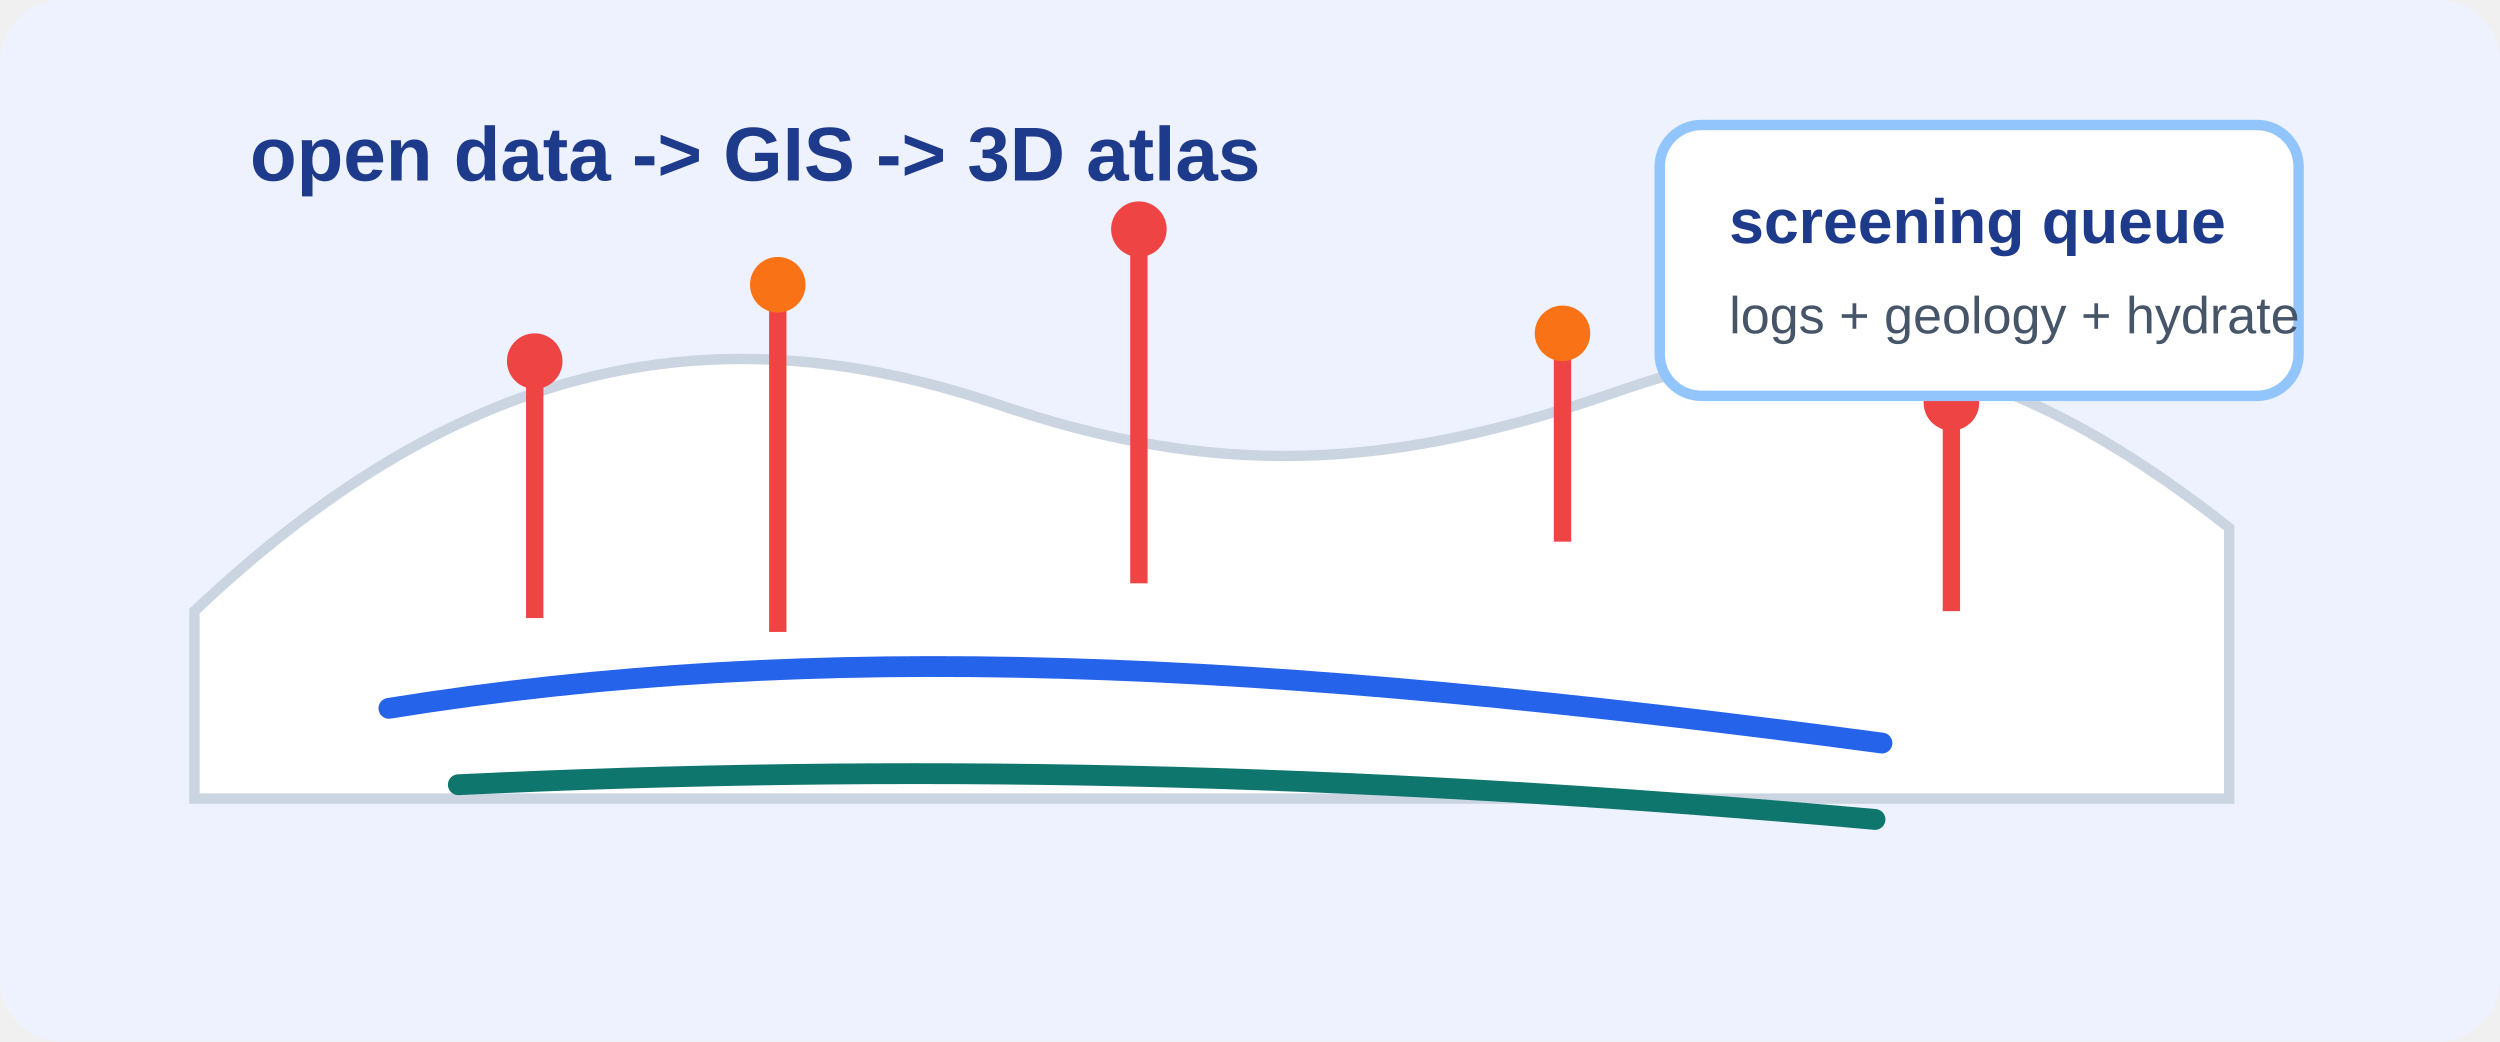
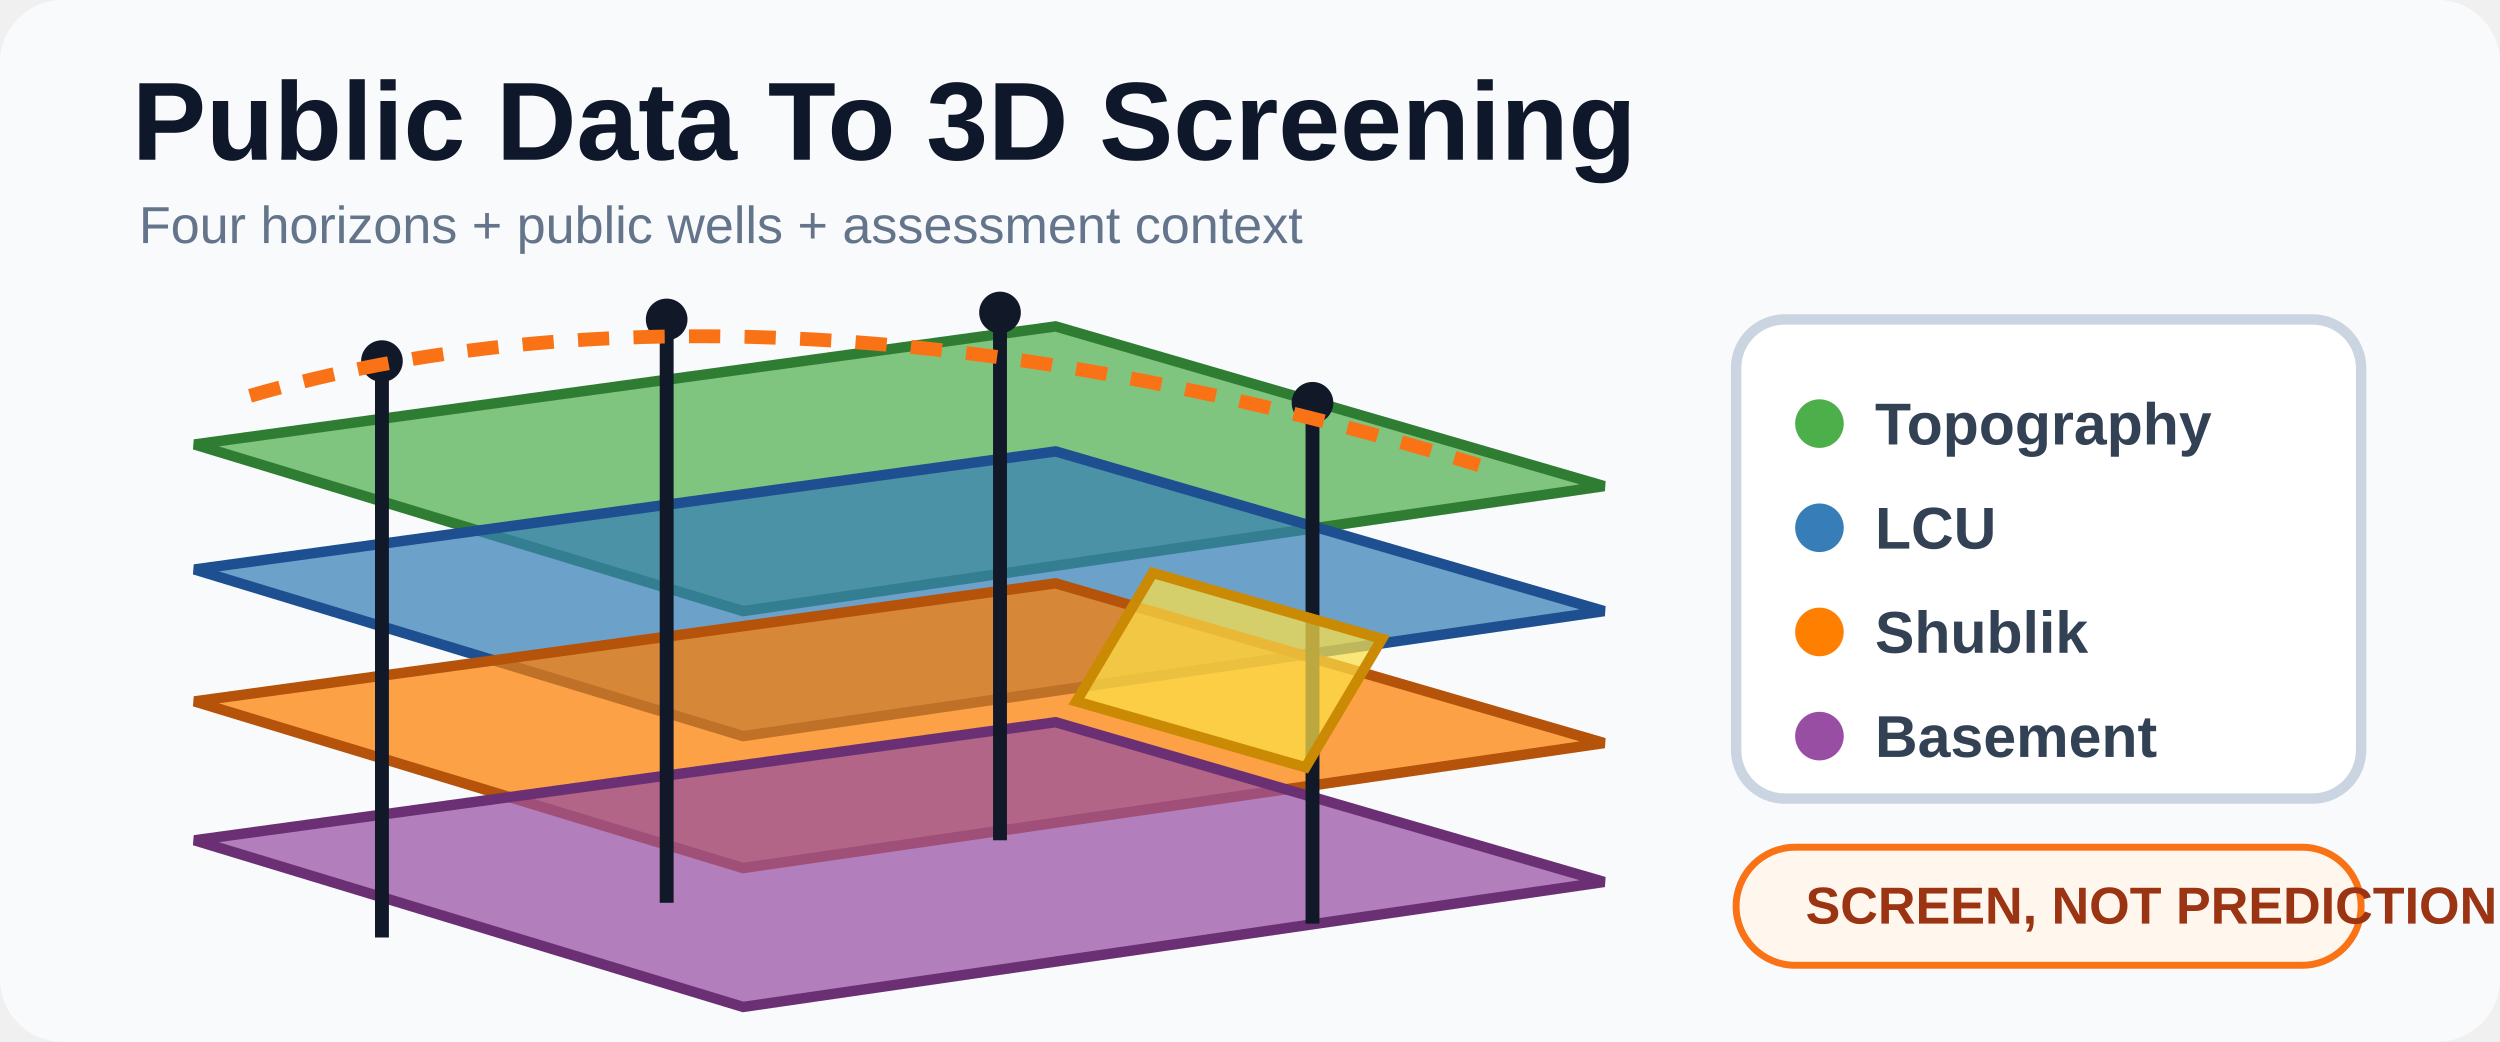
- <svg xmlns="http://www.w3.org/2000/svg" viewBox="0 0 720 300" role="img" aria-label="North Slope public data to energy screening">
-   <rect width="720" height="300" rx="18" fill="#eef2ff" />
-   <path d="M56 176c74-70 146-88 230-60 64 22 114 20 182-4 58-20 108-12 174 40v78H56z" fill="#ffffff" stroke="#cbd5e1" stroke-width="3" />
-   <path d="M154 178v-74M224 182V82M328 168V66M450 156V96M562 176v-60" stroke="#ef4444" stroke-width="5" />
-   <circle cx="154" cy="104" r="8" fill="#ef4444" />
-   <circle cx="224" cy="82" r="8" fill="#f97316" />
-   <circle cx="328" cy="66" r="8" fill="#ef4444" />
-   <circle cx="450" cy="96" r="8" fill="#f97316" />
-   <circle cx="562" cy="116" r="8" fill="#ef4444" />
-   <path d="M112 204c124-20 250-14 430 10" fill="none" stroke="#2563eb" stroke-width="6" stroke-linecap="round" />
-   <path d="M132 226c126-6 252-4 408 10" fill="none" stroke="#0f766e" stroke-width="6" stroke-linecap="round" />
-   <rect x="478" y="36" width="184" height="78" rx="12" fill="#ffffff" stroke="#93c5fd" stroke-width="3" />
-   <text x="498" y="70" font-family="Arial" font-size="18" font-weight="700" fill="#1e3a8a">screening queue</text>
-   <text x="498" y="96" font-family="Arial" font-size="15" fill="#475569">logs + geology + hydrate</text>
-   <text x="72" y="52" font-family="Arial" font-size="22" font-weight="700" fill="#1e3a8a">open data -&gt; GIS -&gt; 3D atlas</text>
+ <svg xmlns="http://www.w3.org/2000/svg" viewBox="0 0 720 300" role="img" aria-label="North Slope public data to interactive 3D screening">
+   <rect width="720" height="300" rx="18" fill="#f8fafc" />
+   <text x="38" y="46" font-family="Arial, sans-serif" font-size="32" font-weight="800" fill="#0f172a">Public Data To 3D Screening</text>
+   <text x="40" y="70" font-family="Arial, sans-serif" font-size="15" fill="#64748b">Four horizons + public wells + assessment context</text>
+   <g transform="translate(38 82)">
+     <path d="M18 46 266 12 424 58 176 94z" fill="#4daf4a" fill-opacity="0.7" stroke="#2f7d32" stroke-width="3" />
+     <path d="M18 82 266 48 424 94 176 130z" fill="#377eb8" fill-opacity="0.72" stroke="#1d4f91" stroke-width="3" />
+     <path d="M18 120 266 86 424 132 176 168z" fill="#ff7f00" fill-opacity="0.72" stroke="#b45309" stroke-width="3" />
+     <path d="M18 160 266 126 424 172 176 208z" fill="#984ea3" fill-opacity="0.72" stroke="#6b3074" stroke-width="3" />
+     <path d="M72 22v166M154 10v168M250 8v152M340 34v150" stroke="#111827" stroke-width="4" />
+     <circle cx="72" cy="22" r="6" fill="#111827" />
+     <circle cx="154" cy="10" r="6" fill="#111827" />
+     <circle cx="250" cy="8" r="6" fill="#111827" />
+     <circle cx="340" cy="34" r="6" fill="#111827" />
+     <path d="M34 32c96-28 218-22 354 20" fill="none" stroke="#f97316" stroke-width="4" stroke-dasharray="9 7" />
+     <path d="M294 83 360 102 338 139 272 120z" fill="#fde047" fill-opacity="0.72" stroke="#ca8a04" stroke-width="3">
+       <animate attributeName="fill-opacity" values="0.35;0.85;0.35" dur="2.4s" repeatCount="indefinite" />
+     </path>
+   </g>
+   <g transform="translate(500 92)">
+     <rect width="180" height="138" rx="14" fill="#ffffff" stroke="#cbd5e1" stroke-width="3" />
+     <circle cx="24" cy="30" r="7" fill="#4daf4a" />
+     <text x="40" y="36" font-family="Arial, sans-serif" font-size="17" font-weight="700" fill="#334155">Topography</text>
+     <circle cx="24" cy="60" r="7" fill="#377eb8" />
+     <text x="40" y="66" font-family="Arial, sans-serif" font-size="17" font-weight="700" fill="#334155">LCU</text>
+     <circle cx="24" cy="90" r="7" fill="#ff7f00" />
+     <text x="40" y="96" font-family="Arial, sans-serif" font-size="17" font-weight="700" fill="#334155">Shublik</text>
+     <circle cx="24" cy="120" r="7" fill="#984ea3" />
+     <text x="40" y="126" font-family="Arial, sans-serif" font-size="17" font-weight="700" fill="#334155">Basement</text>
+   </g>
+   <rect x="500" y="244" width="180" height="34" rx="17" fill="#fff7ed" stroke="#f97316" stroke-width="2" />
+   <text x="520" y="266" font-family="Arial, sans-serif" font-size="15" font-weight="800" fill="#9a3412">SCREEN, NOT PREDICTION</text>
</svg>
